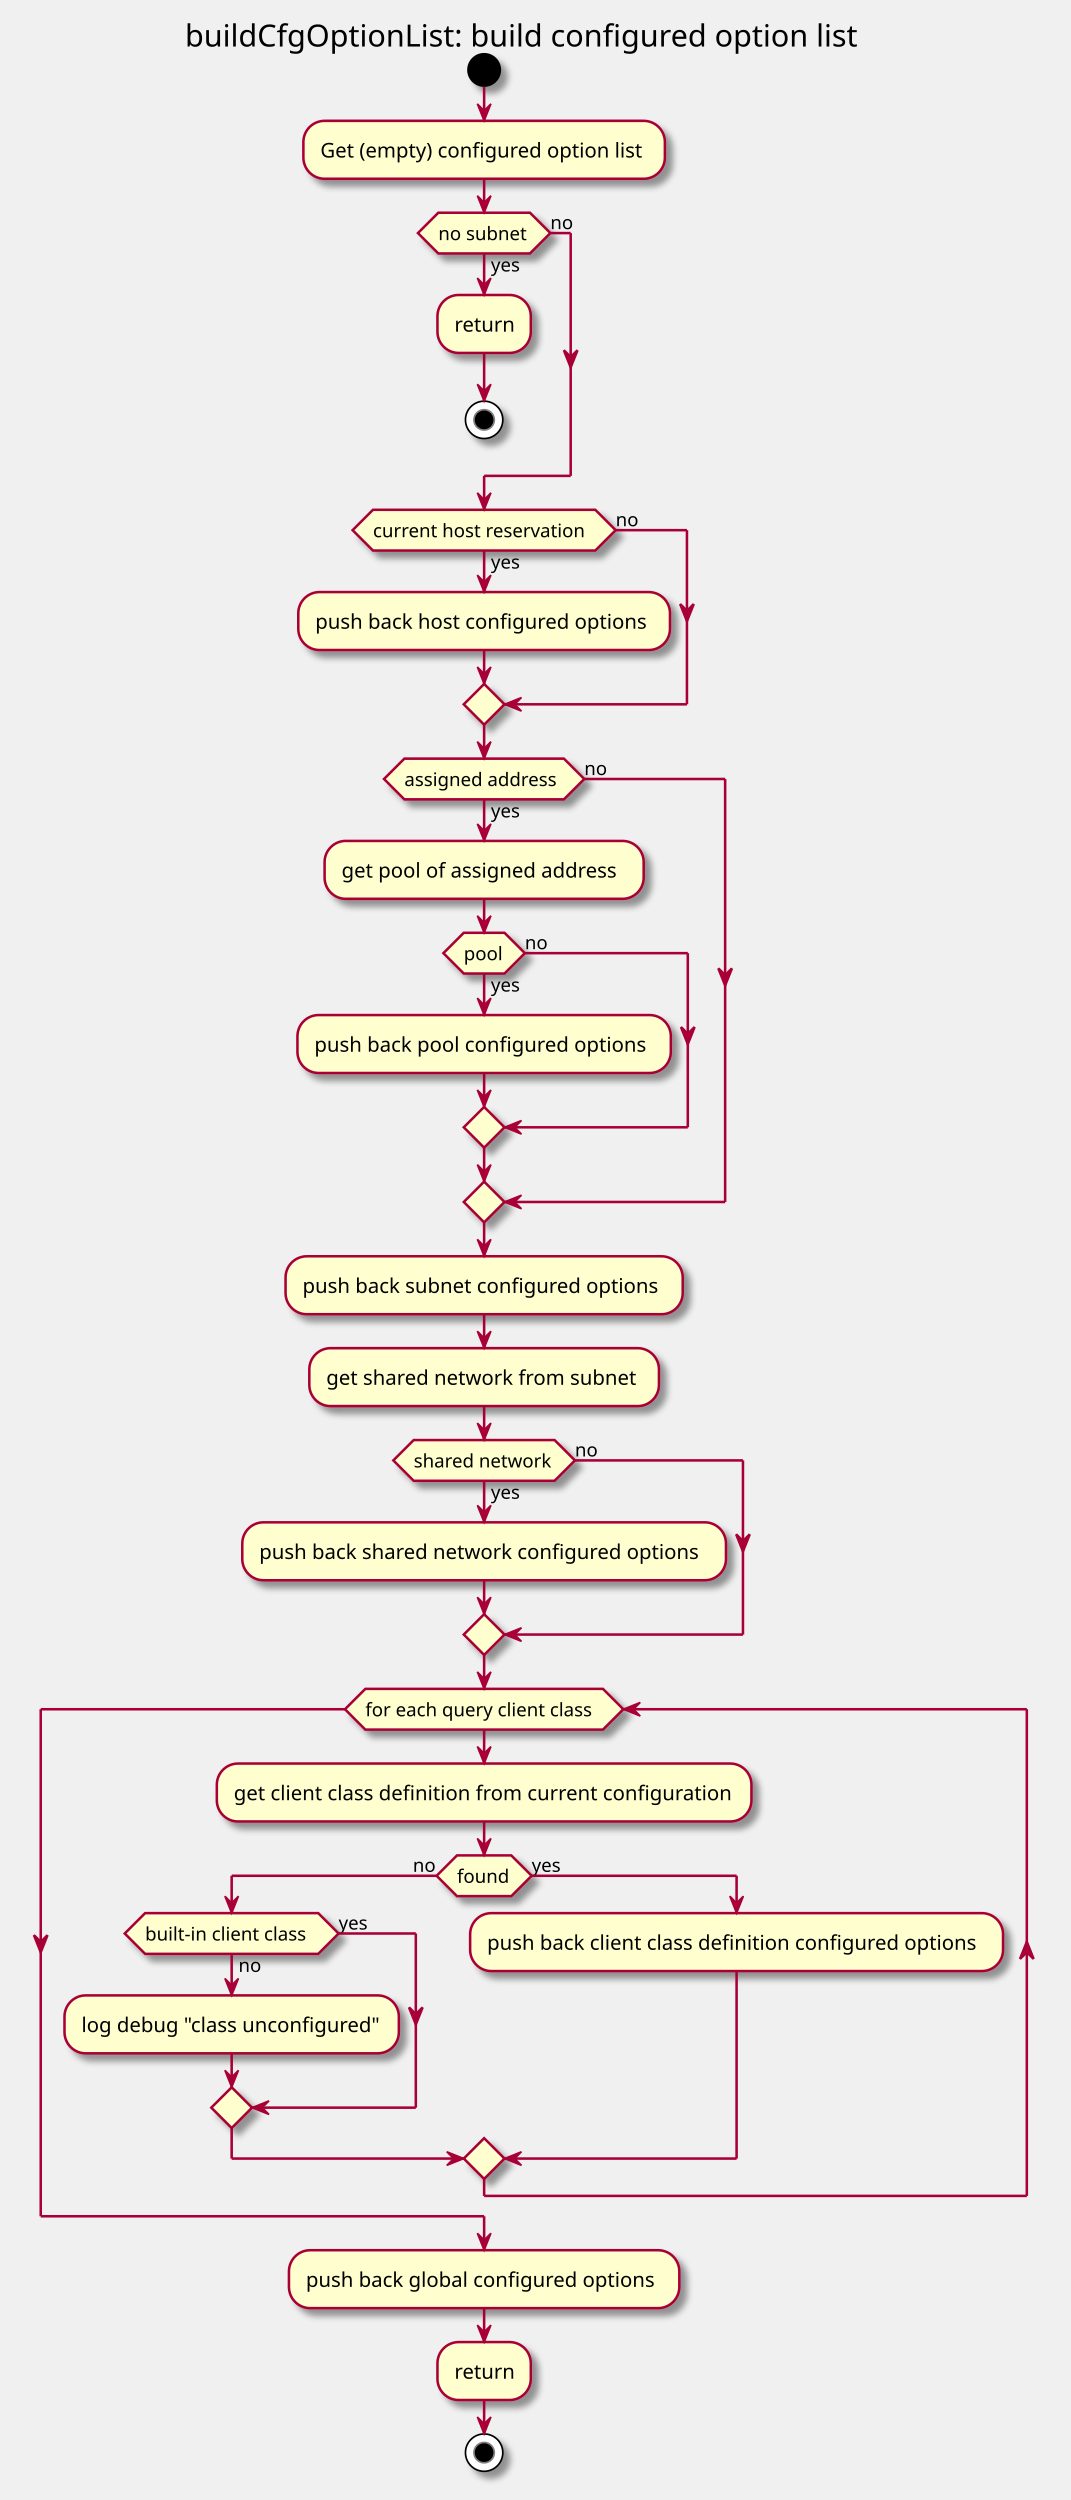
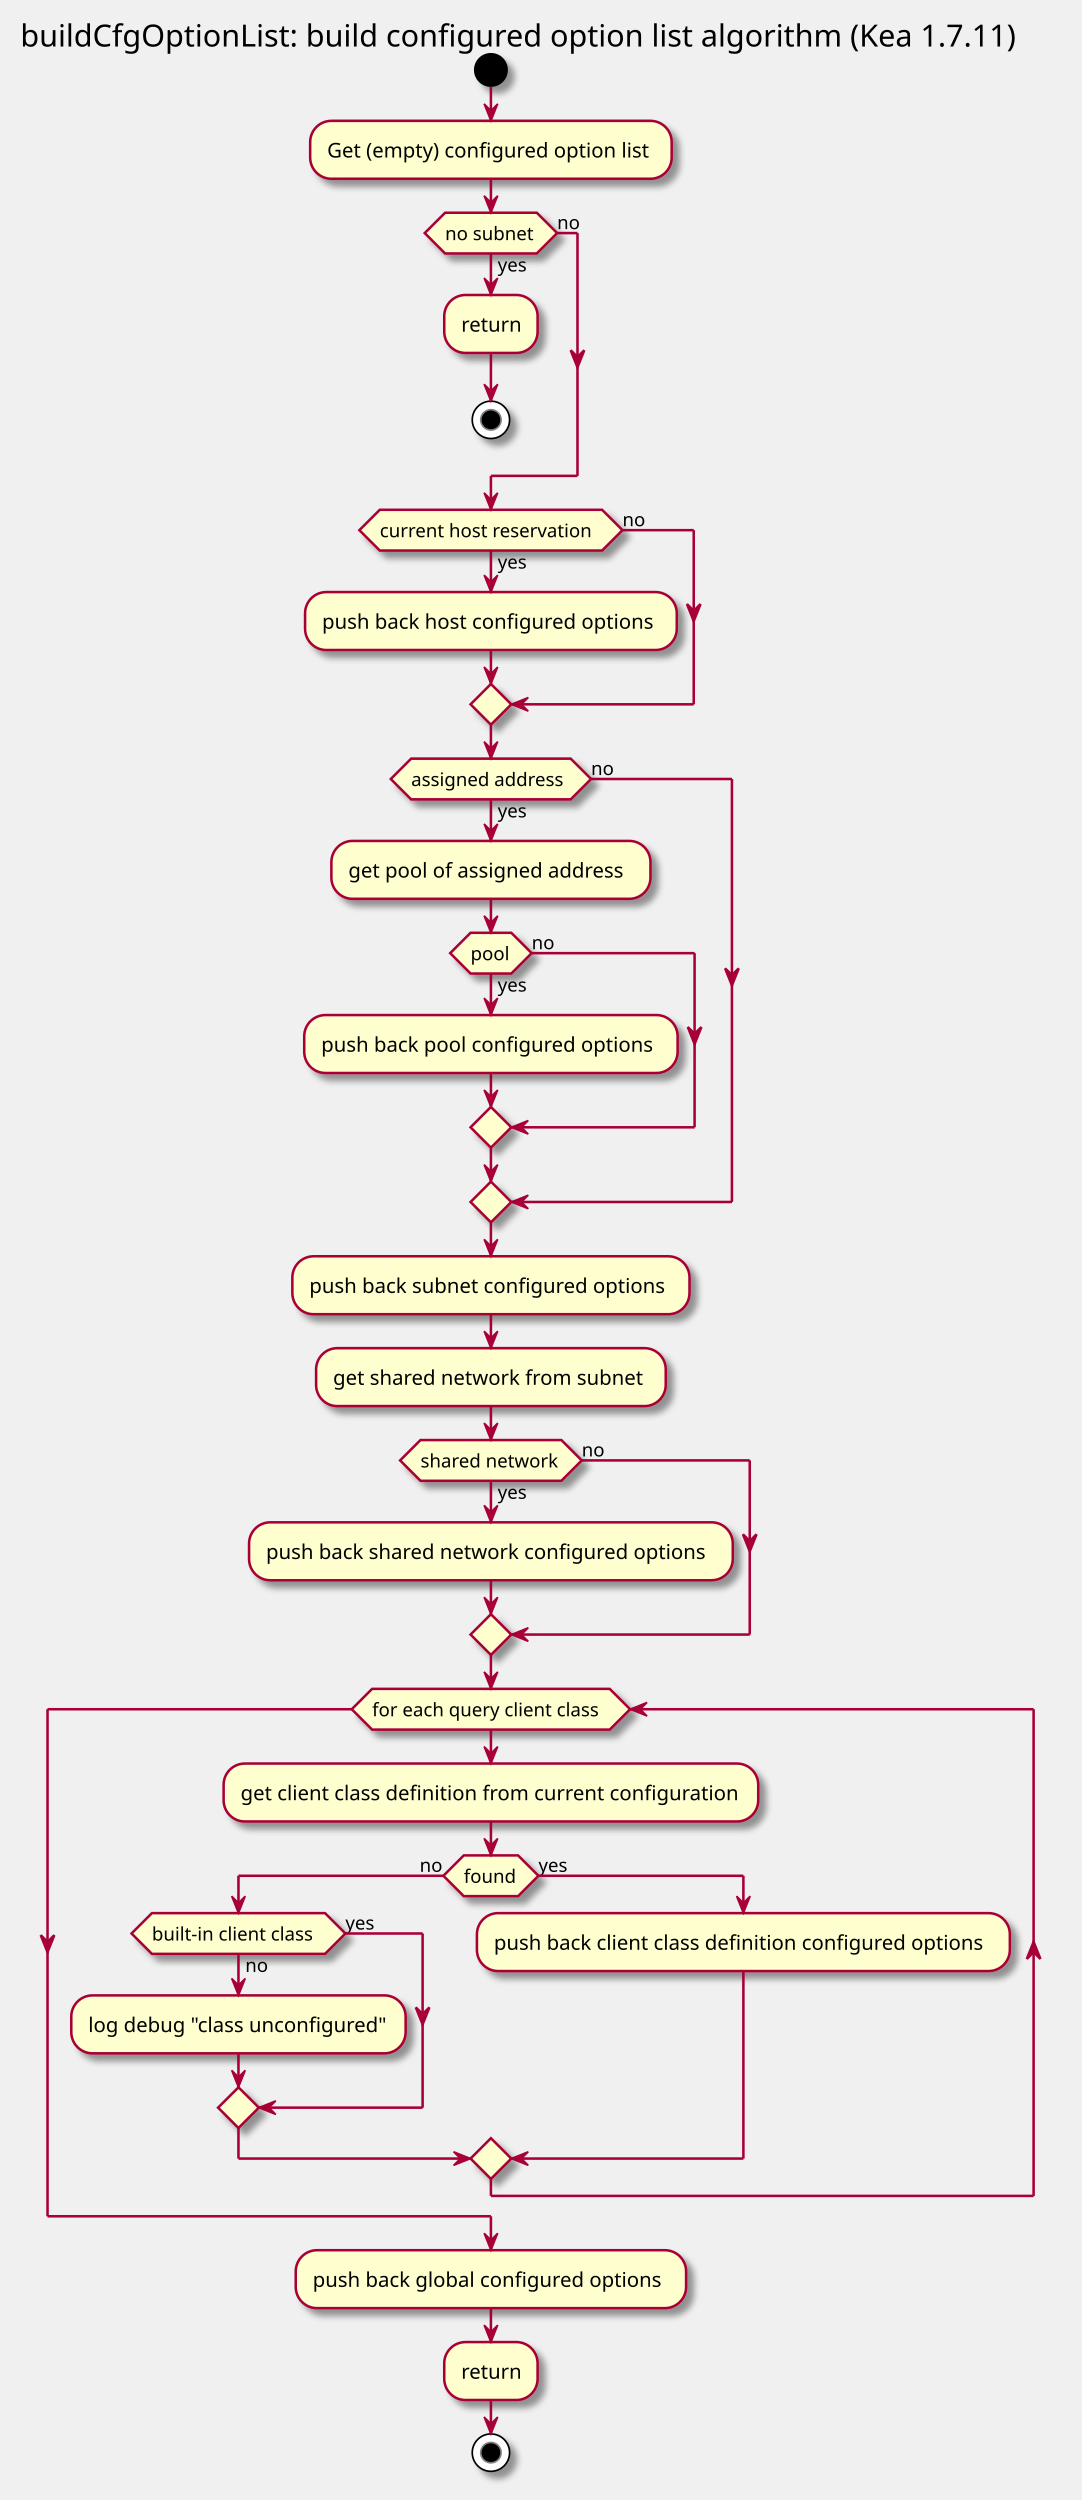
- <svg xmlns="http://www.w3.org/2000/svg" contentScriptType="application/ecmascript" contentStyleType="text/css" height="1473px" preserveAspectRatio="none" style="width:631px;height:1473px;" version="1.1" viewBox="0 0 631 1473" width="631px" zoomAndPan="magnify">
+ <svg xmlns="http://www.w3.org/2000/svg" contentScriptType="application/ecmascript" contentStyleType="text/css" height="1473px" preserveAspectRatio="none" style="width:637px;height:1473px;" version="1.1" viewBox="0 0 637 1473" width="637px" zoomAndPan="magnify">
  <defs>
-     <filter height="300%" id="f1qnf0wdc4nhed" width="300%" x="-1" y="-1">
+     <filter height="300%" id="f16sajmdzcjahq" width="300%" x="-1" y="-1">
      <feGaussianBlur result="blurOut" stdDeviation="2.0" />
      <feColorMatrix in="blurOut" result="blurOut2" type="matrix" values="0 0 0 0 0 0 0 0 0 0 0 0 0 0 0 0 0 0 .4 0" />
      <feOffset dx="4.0" dy="4.0" in="blurOut2" result="blurOut3" />
      <feBlend in="SourceGraphic" in2="blurOut3" mode="normal" />
    </filter>
  </defs>
  <g>
-     <text fill="#000000" font-family="sans-serif" font-size="18" lengthAdjust="spacingAndGlyphs" textLength="411" x="109" y="27.402">buildCfgOptionList: build configured option list</text>
-     <ellipse cx="285.25" cy="41.199" fill="#000000" filter="url(#f1qnf0wdc4nhed)" rx="10" ry="10" style="stroke: none; stroke-width: 1.0;" />
-     <rect fill="#FEFECE" filter="url(#f1qnf0wdc4nhed)" height="34.133" rx="12.5" ry="12.5" style="stroke: #A80036; stroke-width: 1.5;" width="213" x="178.75" y="71.199" />
-     <text fill="#000000" font-family="sans-serif" font-size="12" lengthAdjust="spacingAndGlyphs" textLength="193" x="188.75" y="92.801">Get (empty) configured option list</text>
-     <rect fill="#FEFECE" filter="url(#f1qnf0wdc4nhed)" height="34.133" rx="12.5" ry="12.5" style="stroke: #A80036; stroke-width: 1.5;" width="55" x="257.75" y="173.81" />
-     <text fill="#000000" font-family="sans-serif" font-size="12" lengthAdjust="spacingAndGlyphs" textLength="35" x="267.75" y="195.411">return</text>
-     <ellipse cx="285.25" cy="247.376" fill="#FFFFFF" filter="url(#f1qnf0wdc4nhed)" rx="11" ry="11" style="stroke: #000000; stroke-width: 1.0;" />
-     <ellipse cx="285.25" cy="247.376" fill="#000000" rx="6" ry="6" style="stroke: #7F7F7F; stroke-width: 1.0;" />
-     <polygon fill="#FEFECE" filter="url(#f1qnf0wdc4nhed)" points="258.25,125.332,312.25,125.332,324.25,137.332,312.25,149.332,258.25,149.332,246.25,137.332,258.25,125.332" style="stroke: #A80036; stroke-width: 1.5;" />
-     <text fill="#000000" font-family="sans-serif" font-size="11" lengthAdjust="spacingAndGlyphs" textLength="18" x="289.25" y="159.967">yes</text>
-     <text fill="#000000" font-family="sans-serif" font-size="11" lengthAdjust="spacingAndGlyphs" textLength="54" x="258.25" y="141.489">no subnet</text>
-     <text fill="#000000" font-family="sans-serif" font-size="11" lengthAdjust="spacingAndGlyphs" textLength="14" x="324.25" y="135.012">no</text>
-     <rect fill="#FEFECE" filter="url(#f1qnf0wdc4nhed)" height="34.133" rx="12.5" ry="12.5" style="stroke: #A80036; stroke-width: 1.5;" width="219" x="175.75" y="348.853" />
-     <text fill="#000000" font-family="sans-serif" font-size="12" lengthAdjust="spacingAndGlyphs" textLength="199" x="185.75" y="370.455">push back host configured options</text>
-     <polygon fill="#FEFECE" filter="url(#f1qnf0wdc4nhed)" points="219.75,300.376,350.75,300.376,362.75,312.376,350.75,324.376,219.75,324.376,207.75,312.376,219.75,300.376" style="stroke: #A80036; stroke-width: 1.5;" />
-     <text fill="#000000" font-family="sans-serif" font-size="11" lengthAdjust="spacingAndGlyphs" textLength="18" x="289.25" y="335.011">yes</text>
-     <text fill="#000000" font-family="sans-serif" font-size="11" lengthAdjust="spacingAndGlyphs" textLength="131" x="219.75" y="316.533">current host reservation</text>
-     <text fill="#000000" font-family="sans-serif" font-size="11" lengthAdjust="spacingAndGlyphs" textLength="14" x="362.75" y="310.056">no</text>
-     <polygon fill="#FEFECE" filter="url(#f1qnf0wdc4nhed)" points="285.25,402.986,297.25,414.986,285.25,426.986,273.25,414.986,285.25,402.986" style="stroke: #A80036; stroke-width: 1.5;" />
-     <rect fill="#FEFECE" filter="url(#f1qnf0wdc4nhed)" height="34.133" rx="12.5" ry="12.5" style="stroke: #A80036; stroke-width: 1.5;" width="188" x="191.25" y="495.464" />
-     <text fill="#000000" font-family="sans-serif" font-size="12" lengthAdjust="spacingAndGlyphs" textLength="168" x="201.25" y="517.065">get pool of assigned address</text>
-     <rect fill="#FEFECE" filter="url(#f1qnf0wdc4nhed)" height="34.133" rx="12.5" ry="12.5" style="stroke: #A80036; stroke-width: 1.5;" width="220" x="175.25" y="598.074" />
-     <text fill="#000000" font-family="sans-serif" font-size="12" lengthAdjust="spacingAndGlyphs" textLength="200" x="185.25" y="619.676">push back pool configured options</text>
-     <polygon fill="#FEFECE" filter="url(#f1qnf0wdc4nhed)" points="273.25,549.597,297.25,549.597,309.25,561.597,297.25,573.597,273.25,573.597,261.25,561.597,273.25,549.597" style="stroke: #A80036; stroke-width: 1.5;" />
-     <text fill="#000000" font-family="sans-serif" font-size="11" lengthAdjust="spacingAndGlyphs" textLength="18" x="289.25" y="584.231">yes</text>
-     <text fill="#000000" font-family="sans-serif" font-size="11" lengthAdjust="spacingAndGlyphs" textLength="24" x="273.25" y="565.754">pool</text>
-     <text fill="#000000" font-family="sans-serif" font-size="11" lengthAdjust="spacingAndGlyphs" textLength="14" x="309.25" y="559.276">no</text>
-     <polygon fill="#FEFECE" filter="url(#f1qnf0wdc4nhed)" points="285.25,652.207,297.25,664.207,285.25,676.207,273.25,664.207,285.25,652.207" style="stroke: #A80036; stroke-width: 1.5;" />
-     <polygon fill="#FEFECE" filter="url(#f1qnf0wdc4nhed)" points="238.25,446.986,332.25,446.986,344.25,458.986,332.25,470.986,238.25,470.986,226.25,458.986,238.25,446.986" style="stroke: #A80036; stroke-width: 1.5;" />
-     <text fill="#000000" font-family="sans-serif" font-size="11" lengthAdjust="spacingAndGlyphs" textLength="18" x="289.25" y="481.621">yes</text>
-     <text fill="#000000" font-family="sans-serif" font-size="11" lengthAdjust="spacingAndGlyphs" textLength="94" x="238.25" y="463.144">assigned address</text>
-     <text fill="#000000" font-family="sans-serif" font-size="11" lengthAdjust="spacingAndGlyphs" textLength="14" x="344.25" y="456.666">no</text>
-     <polygon fill="#FEFECE" filter="url(#f1qnf0wdc4nhed)" points="285.25,696.207,297.25,708.207,285.25,720.207,273.25,708.207,285.25,696.207" style="stroke: #A80036; stroke-width: 1.5;" />
-     <rect fill="#FEFECE" filter="url(#f1qnf0wdc4nhed)" height="34.133" rx="12.5" ry="12.5" style="stroke: #A80036; stroke-width: 1.5;" width="234" x="168.25" y="740.207" />
-     <text fill="#000000" font-family="sans-serif" font-size="12" lengthAdjust="spacingAndGlyphs" textLength="214" x="178.25" y="761.809">push back subnet configured options</text>
-     <rect fill="#FEFECE" filter="url(#f1qnf0wdc4nhed)" height="34.133" rx="12.5" ry="12.5" style="stroke: #A80036; stroke-width: 1.5;" width="206" x="182.25" y="794.34" />
-     <text fill="#000000" font-family="sans-serif" font-size="12" lengthAdjust="spacingAndGlyphs" textLength="186" x="192.25" y="815.941">get shared network from subnet</text>
-     <rect fill="#FEFECE" filter="url(#f1qnf0wdc4nhed)" height="34.133" rx="12.5" ry="12.5" style="stroke: #A80036; stroke-width: 1.5;" width="285" x="142.75" y="896.95" />
-     <text fill="#000000" font-family="sans-serif" font-size="12" lengthAdjust="spacingAndGlyphs" textLength="265" x="152.75" y="918.552">push back shared network configured options</text>
-     <polygon fill="#FEFECE" filter="url(#f1qnf0wdc4nhed)" points="243.75,848.473,326.75,848.473,338.75,860.473,326.75,872.473,243.75,872.473,231.75,860.473,243.75,848.473" style="stroke: #A80036; stroke-width: 1.5;" />
-     <text fill="#000000" font-family="sans-serif" font-size="11" lengthAdjust="spacingAndGlyphs" textLength="18" x="289.25" y="883.107">yes</text>
-     <text fill="#000000" font-family="sans-serif" font-size="11" lengthAdjust="spacingAndGlyphs" textLength="83" x="243.75" y="864.63">shared network</text>
-     <text fill="#000000" font-family="sans-serif" font-size="11" lengthAdjust="spacingAndGlyphs" textLength="14" x="338.75" y="858.152">no</text>
-     <polygon fill="#FEFECE" filter="url(#f1qnf0wdc4nhed)" points="285.25,951.083,297.25,963.083,285.25,975.083,273.25,963.083,285.25,951.083" style="stroke: #A80036; stroke-width: 1.5;" />
-     <rect fill="#FEFECE" filter="url(#f1qnf0wdc4nhed)" height="34.133" rx="12.5" ry="12.5" style="stroke: #A80036; stroke-width: 1.5;" width="315" x="127.75" y="1039.083" />
-     <text fill="#000000" font-family="sans-serif" font-size="12" lengthAdjust="spacingAndGlyphs" textLength="295" x="137.75" y="1060.685">get client class definition from current configuration</text>
-     <polygon fill="#FEFECE" filter="url(#f1qnf0wdc4nhed)" points="269.25,1093.216,301.25,1093.216,313.25,1105.216,301.25,1117.216,269.25,1117.216,257.25,1105.216,269.25,1093.216" style="stroke: #A80036; stroke-width: 1.5;" />
-     <text fill="#000000" font-family="sans-serif" font-size="11" lengthAdjust="spacingAndGlyphs" textLength="32" x="269.25" y="1109.373">found</text>
-     <text fill="#000000" font-family="sans-serif" font-size="11" lengthAdjust="spacingAndGlyphs" textLength="14" x="243.25" y="1102.896">no</text>
-     <text fill="#000000" font-family="sans-serif" font-size="11" lengthAdjust="spacingAndGlyphs" textLength="18" x="313.25" y="1102.896">yes</text>
-     <rect fill="#FEFECE" filter="url(#f1qnf0wdc4nhed)" height="34.133" rx="12.5" ry="12.5" style="stroke: #A80036; stroke-width: 1.5;" width="197" x="38" y="1175.693" />
-     <text fill="#000000" font-family="sans-serif" font-size="12" lengthAdjust="spacingAndGlyphs" textLength="177" x="48" y="1197.295">log debug "class unconfigured"</text>
-     <polygon fill="#FEFECE" filter="url(#f1qnf0wdc4nhed)" points="85.5,1127.216,187.5,1127.216,199.5,1139.216,187.5,1151.216,85.5,1151.216,73.5,1139.216,85.5,1127.216" style="stroke: #A80036; stroke-width: 1.5;" />
-     <text fill="#000000" font-family="sans-serif" font-size="11" lengthAdjust="spacingAndGlyphs" textLength="14" x="140.5" y="1161.851">no</text>
-     <text fill="#000000" font-family="sans-serif" font-size="11" lengthAdjust="spacingAndGlyphs" textLength="102" x="85.5" y="1143.373">built-in client class</text>
-     <text fill="#000000" font-family="sans-serif" font-size="11" lengthAdjust="spacingAndGlyphs" textLength="18" x="199.5" y="1136.896">yes</text>
-     <polygon fill="#FEFECE" filter="url(#f1qnf0wdc4nhed)" points="136.5,1229.826,148.5,1241.826,136.5,1253.826,124.5,1241.826,136.5,1229.826" style="stroke: #A80036; stroke-width: 1.5;" />
-     <rect fill="#FEFECE" filter="url(#f1qnf0wdc4nhed)" height="34.133" rx="12.5" ry="12.5" style="stroke: #A80036; stroke-width: 1.5;" width="314" x="277" y="1127.216" />
-     <text fill="#000000" font-family="sans-serif" font-size="12" lengthAdjust="spacingAndGlyphs" textLength="294" x="287" y="1148.817">push back client class definition configured options</text>
-     <polygon fill="#FEFECE" filter="url(#f1qnf0wdc4nhed)" points="285.25,1259.826,297.25,1271.826,285.25,1283.826,273.25,1271.826,285.25,1259.826" style="stroke: #A80036; stroke-width: 1.5;" />
-     <polygon fill="#FEFECE" filter="url(#f1qnf0wdc4nhed)" points="215.25,995.083,355.25,995.083,367.25,1007.083,355.25,1019.083,215.25,1019.083,203.25,1007.083,215.25,995.083" style="stroke: #A80036; stroke-width: 1.5;" />
-     <text fill="#000000" font-family="sans-serif" font-size="11" lengthAdjust="spacingAndGlyphs" textLength="140" x="215.25" y="1011.24">for each query client class</text>
-     <rect fill="#FEFECE" filter="url(#f1qnf0wdc4nhed)" height="34.133" rx="12.5" ry="12.5" style="stroke: #A80036; stroke-width: 1.5;" width="230" x="170.25" y="1325.826" />
-     <text fill="#000000" font-family="sans-serif" font-size="12" lengthAdjust="spacingAndGlyphs" textLength="210" x="180.25" y="1347.428">push back global configured options</text>
-     <rect fill="#FEFECE" filter="url(#f1qnf0wdc4nhed)" height="34.133" rx="12.5" ry="12.5" style="stroke: #A80036; stroke-width: 1.5;" width="55" x="257.75" y="1379.959" />
-     <text fill="#000000" font-family="sans-serif" font-size="12" lengthAdjust="spacingAndGlyphs" textLength="35" x="267.75" y="1401.561">return</text>
-     <ellipse cx="285.25" cy="1445.092" fill="#FFFFFF" filter="url(#f1qnf0wdc4nhed)" rx="11" ry="11" style="stroke: #000000; stroke-width: 1.0;" />
-     <ellipse cx="285.25" cy="1445.092" fill="#000000" rx="6" ry="6" style="stroke: #7F7F7F; stroke-width: 1.0;" />
-     <line style="stroke: #A80036; stroke-width: 1.5;" x1="285.25" x2="285.25" y1="51.199" y2="71.199" />
-     <polygon fill="#A80036" points="281.25,61.199,285.25,71.199,289.25,61.199,285.25,65.199" style="stroke: #A80036; stroke-width: 1.0;" />
-     <line style="stroke: #A80036; stroke-width: 1.5;" x1="285.25" x2="285.25" y1="207.942" y2="236.376" />
-     <polygon fill="#A80036" points="281.25,226.376,285.25,236.376,289.25,226.376,285.25,230.376" style="stroke: #A80036; stroke-width: 1.0;" />
-     <line style="stroke: #A80036; stroke-width: 1.5;" x1="285.25" x2="285.25" y1="149.332" y2="173.81" />
-     <polygon fill="#A80036" points="281.25,163.81,285.25,173.81,289.25,163.81,285.25,167.81" style="stroke: #A80036; stroke-width: 1.0;" />
-     <line style="stroke: #A80036; stroke-width: 1.5;" x1="324.25" x2="336.25" y1="137.332" y2="137.332" />
-     <polygon fill="#A80036" points="332.25,206.376,336.25,216.376,340.25,206.376,336.25,210.376" style="stroke: #A80036; stroke-width: 1.5;" />
-     <line style="stroke: #A80036; stroke-width: 1.5;" x1="336.25" x2="336.25" y1="137.332" y2="280.376" />
-     <line style="stroke: #A80036; stroke-width: 1.5;" x1="336.25" x2="285.25" y1="280.376" y2="280.376" />
-     <line style="stroke: #A80036; stroke-width: 1.5;" x1="285.25" x2="285.25" y1="280.376" y2="300.376" />
-     <polygon fill="#A80036" points="281.25,290.376,285.25,300.376,289.25,290.376,285.25,294.376" style="stroke: #A80036; stroke-width: 1.0;" />
-     <line style="stroke: #A80036; stroke-width: 1.5;" x1="285.25" x2="285.25" y1="105.332" y2="125.332" />
-     <polygon fill="#A80036" points="281.25,115.332,285.25,125.332,289.25,115.332,285.25,119.332" style="stroke: #A80036; stroke-width: 1.0;" />
-     <line style="stroke: #A80036; stroke-width: 1.5;" x1="285.25" x2="285.25" y1="324.376" y2="348.853" />
-     <polygon fill="#A80036" points="281.25,338.853,285.25,348.853,289.25,338.853,285.25,342.853" style="stroke: #A80036; stroke-width: 1.0;" />
-     <line style="stroke: #A80036; stroke-width: 1.5;" x1="362.75" x2="404.75" y1="312.376" y2="312.376" />
-     <polygon fill="#A80036" points="400.75,355.92,404.75,365.92,408.75,355.92,404.75,359.92" style="stroke: #A80036; stroke-width: 1.5;" />
-     <line style="stroke: #A80036; stroke-width: 1.5;" x1="404.75" x2="404.75" y1="312.376" y2="414.986" />
-     <line style="stroke: #A80036; stroke-width: 1.5;" x1="404.75" x2="297.25" y1="414.986" y2="414.986" />
-     <polygon fill="#A80036" points="307.25,410.986,297.25,414.986,307.25,418.986,303.25,414.986" style="stroke: #A80036; stroke-width: 1.0;" />
-     <line style="stroke: #A80036; stroke-width: 1.5;" x1="285.25" x2="285.25" y1="382.986" y2="402.986" />
-     <polygon fill="#A80036" points="281.25,392.986,285.25,402.986,289.25,392.986,285.25,396.986" style="stroke: #A80036; stroke-width: 1.0;" />
-     <line style="stroke: #A80036; stroke-width: 1.5;" x1="285.25" x2="285.25" y1="573.597" y2="598.074" />
-     <polygon fill="#A80036" points="281.25,588.074,285.25,598.074,289.25,588.074,285.25,592.074" style="stroke: #A80036; stroke-width: 1.0;" />
-     <line style="stroke: #A80036; stroke-width: 1.5;" x1="309.25" x2="405.25" y1="561.597" y2="561.597" />
-     <polygon fill="#A80036" points="401.25,605.141,405.25,615.141,409.25,605.141,405.25,609.141" style="stroke: #A80036; stroke-width: 1.5;" />
-     <line style="stroke: #A80036; stroke-width: 1.5;" x1="405.25" x2="405.25" y1="561.597" y2="664.207" />
-     <line style="stroke: #A80036; stroke-width: 1.5;" x1="405.25" x2="297.25" y1="664.207" y2="664.207" />
-     <polygon fill="#A80036" points="307.25,660.207,297.25,664.207,307.25,668.207,303.25,664.207" style="stroke: #A80036; stroke-width: 1.0;" />
-     <line style="stroke: #A80036; stroke-width: 1.5;" x1="285.25" x2="285.25" y1="632.207" y2="652.207" />
-     <polygon fill="#A80036" points="281.25,642.207,285.25,652.207,289.25,642.207,285.25,646.207" style="stroke: #A80036; stroke-width: 1.0;" />
-     <line style="stroke: #A80036; stroke-width: 1.5;" x1="285.25" x2="285.25" y1="529.597" y2="549.597" />
-     <polygon fill="#A80036" points="281.25,539.597,285.25,549.597,289.25,539.597,285.25,543.597" style="stroke: #A80036; stroke-width: 1.0;" />
-     <line style="stroke: #A80036; stroke-width: 1.5;" x1="285.25" x2="285.25" y1="470.986" y2="495.464" />
-     <polygon fill="#A80036" points="281.25,485.464,285.25,495.464,289.25,485.464,285.25,489.464" style="stroke: #A80036; stroke-width: 1.0;" />
-     <line style="stroke: #A80036; stroke-width: 1.5;" x1="344.25" x2="427.25" y1="458.986" y2="458.986" />
-     <polygon fill="#A80036" points="423.25,570.574,427.25,580.574,431.25,570.574,427.25,574.574" style="stroke: #A80036; stroke-width: 1.5;" />
-     <line style="stroke: #A80036; stroke-width: 1.5;" x1="427.25" x2="427.25" y1="458.986" y2="708.207" />
-     <line style="stroke: #A80036; stroke-width: 1.5;" x1="427.25" x2="297.25" y1="708.207" y2="708.207" />
-     <polygon fill="#A80036" points="307.25,704.207,297.25,708.207,307.25,712.207,303.25,708.207" style="stroke: #A80036; stroke-width: 1.0;" />
-     <line style="stroke: #A80036; stroke-width: 1.5;" x1="285.25" x2="285.25" y1="676.207" y2="696.207" />
-     <polygon fill="#A80036" points="281.25,686.207,285.25,696.207,289.25,686.207,285.25,690.207" style="stroke: #A80036; stroke-width: 1.0;" />
-     <line style="stroke: #A80036; stroke-width: 1.5;" x1="285.25" x2="285.25" y1="426.986" y2="446.986" />
-     <polygon fill="#A80036" points="281.25,436.986,285.25,446.986,289.25,436.986,285.25,440.986" style="stroke: #A80036; stroke-width: 1.0;" />
-     <line style="stroke: #A80036; stroke-width: 1.5;" x1="285.25" x2="285.25" y1="720.207" y2="740.207" />
-     <polygon fill="#A80036" points="281.25,730.207,285.25,740.207,289.25,730.207,285.25,734.207" style="stroke: #A80036; stroke-width: 1.0;" />
-     <line style="stroke: #A80036; stroke-width: 1.5;" x1="285.25" x2="285.25" y1="774.34" y2="794.34" />
-     <polygon fill="#A80036" points="281.25,784.34,285.25,794.34,289.25,784.34,285.25,788.34" style="stroke: #A80036; stroke-width: 1.0;" />
-     <line style="stroke: #A80036; stroke-width: 1.5;" x1="285.25" x2="285.25" y1="872.473" y2="896.95" />
-     <polygon fill="#A80036" points="281.25,886.95,285.25,896.95,289.25,886.95,285.25,890.95" style="stroke: #A80036; stroke-width: 1.0;" />
-     <line style="stroke: #A80036; stroke-width: 1.5;" x1="338.75" x2="437.75" y1="860.473" y2="860.473" />
-     <polygon fill="#A80036" points="433.75,904.017,437.75,914.017,441.75,904.017,437.75,908.017" style="stroke: #A80036; stroke-width: 1.5;" />
-     <line style="stroke: #A80036; stroke-width: 1.5;" x1="437.75" x2="437.75" y1="860.473" y2="963.083" />
-     <line style="stroke: #A80036; stroke-width: 1.5;" x1="437.75" x2="297.25" y1="963.083" y2="963.083" />
-     <polygon fill="#A80036" points="307.25,959.083,297.25,963.083,307.25,967.083,303.25,963.083" style="stroke: #A80036; stroke-width: 1.0;" />
-     <line style="stroke: #A80036; stroke-width: 1.5;" x1="285.25" x2="285.25" y1="931.083" y2="951.083" />
-     <polygon fill="#A80036" points="281.25,941.083,285.25,951.083,289.25,941.083,285.25,945.083" style="stroke: #A80036; stroke-width: 1.0;" />
-     <line style="stroke: #A80036; stroke-width: 1.5;" x1="285.25" x2="285.25" y1="828.473" y2="848.473" />
-     <polygon fill="#A80036" points="281.25,838.473,285.25,848.473,289.25,838.473,285.25,842.473" style="stroke: #A80036; stroke-width: 1.0;" />
-     <line style="stroke: #A80036; stroke-width: 1.5;" x1="136.5" x2="136.5" y1="1151.216" y2="1175.693" />
-     <polygon fill="#A80036" points="132.5,1165.693,136.5,1175.693,140.5,1165.693,136.5,1169.693" style="stroke: #A80036; stroke-width: 1.0;" />
-     <line style="stroke: #A80036; stroke-width: 1.5;" x1="199.5" x2="245" y1="1139.216" y2="1139.216" />
-     <polygon fill="#A80036" points="241,1182.76,245,1192.76,249,1182.76,245,1186.76" style="stroke: #A80036; stroke-width: 1.5;" />
-     <line style="stroke: #A80036; stroke-width: 1.5;" x1="245" x2="245" y1="1139.216" y2="1241.826" />
-     <line style="stroke: #A80036; stroke-width: 1.5;" x1="245" x2="148.5" y1="1241.826" y2="1241.826" />
-     <polygon fill="#A80036" points="158.5,1237.826,148.5,1241.826,158.5,1245.826,154.5,1241.826" style="stroke: #A80036; stroke-width: 1.0;" />
-     <line style="stroke: #A80036; stroke-width: 1.5;" x1="136.5" x2="136.5" y1="1209.826" y2="1229.826" />
-     <polygon fill="#A80036" points="132.5,1219.826,136.5,1229.826,140.5,1219.826,136.5,1223.826" style="stroke: #A80036; stroke-width: 1.0;" />
-     <line style="stroke: #A80036; stroke-width: 1.5;" x1="257.25" x2="136.5" y1="1105.216" y2="1105.216" />
-     <line style="stroke: #A80036; stroke-width: 1.5;" x1="136.5" x2="136.5" y1="1105.216" y2="1127.216" />
-     <polygon fill="#A80036" points="132.5,1117.216,136.5,1127.216,140.5,1117.216,136.5,1121.216" style="stroke: #A80036; stroke-width: 1.0;" />
-     <line style="stroke: #A80036; stroke-width: 1.5;" x1="313.25" x2="434" y1="1105.216" y2="1105.216" />
-     <line style="stroke: #A80036; stroke-width: 1.5;" x1="434" x2="434" y1="1105.216" y2="1127.216" />
-     <polygon fill="#A80036" points="430,1117.216,434,1127.216,438,1117.216,434,1121.216" style="stroke: #A80036; stroke-width: 1.0;" />
-     <line style="stroke: #A80036; stroke-width: 1.5;" x1="136.5" x2="136.5" y1="1253.826" y2="1271.826" />
-     <line style="stroke: #A80036; stroke-width: 1.5;" x1="136.5" x2="273.25" y1="1271.826" y2="1271.826" />
-     <polygon fill="#A80036" points="263.25,1267.826,273.25,1271.826,263.25,1275.826,267.25,1271.826" style="stroke: #A80036; stroke-width: 1.0;" />
-     <line style="stroke: #A80036; stroke-width: 1.5;" x1="434" x2="434" y1="1161.349" y2="1271.826" />
-     <line style="stroke: #A80036; stroke-width: 1.5;" x1="434" x2="297.25" y1="1271.826" y2="1271.826" />
-     <polygon fill="#A80036" points="307.25,1267.826,297.25,1271.826,307.25,1275.826,303.25,1271.826" style="stroke: #A80036; stroke-width: 1.0;" />
-     <line style="stroke: #A80036; stroke-width: 1.5;" x1="285.25" x2="285.25" y1="1073.216" y2="1093.216" />
-     <polygon fill="#A80036" points="281.25,1083.216,285.25,1093.216,289.25,1083.216,285.25,1087.216" style="stroke: #A80036; stroke-width: 1.0;" />
-     <line style="stroke: #A80036; stroke-width: 1.5;" x1="285.25" x2="285.25" y1="1019.083" y2="1039.083" />
-     <polygon fill="#A80036" points="281.25,1029.083,285.25,1039.083,289.25,1029.083,285.25,1033.083" style="stroke: #A80036; stroke-width: 1.0;" />
-     <line style="stroke: #A80036; stroke-width: 1.5;" x1="285.25" x2="285.25" y1="1283.826" y2="1293.826" />
-     <line style="stroke: #A80036; stroke-width: 1.5;" x1="285.25" x2="605" y1="1293.826" y2="1293.826" />
-     <polygon fill="#A80036" points="601,1154.193,605,1144.193,609,1154.193,605,1150.193" style="stroke: #A80036; stroke-width: 1.5;" />
-     <line style="stroke: #A80036; stroke-width: 1.5;" x1="605" x2="605" y1="1007.083" y2="1293.826" />
-     <line style="stroke: #A80036; stroke-width: 1.5;" x1="605" x2="367.25" y1="1007.083" y2="1007.083" />
-     <polygon fill="#A80036" points="377.25,1003.083,367.25,1007.083,377.25,1011.083,373.25,1007.083" style="stroke: #A80036; stroke-width: 1.0;" />
-     <line style="stroke: #A80036; stroke-width: 1.5;" x1="203.25" x2="24" y1="1007.083" y2="1007.083" />
-     <polygon fill="#A80036" points="20,1140.193,24,1150.193,28,1140.193,24,1144.193" style="stroke: #A80036; stroke-width: 1.5;" />
-     <line style="stroke: #A80036; stroke-width: 1.5;" x1="24" x2="24" y1="1007.083" y2="1305.826" />
-     <line style="stroke: #A80036; stroke-width: 1.5;" x1="24" x2="285.25" y1="1305.826" y2="1305.826" />
-     <line style="stroke: #A80036; stroke-width: 1.5;" x1="285.25" x2="285.25" y1="1305.826" y2="1325.826" />
-     <polygon fill="#A80036" points="281.25,1315.826,285.25,1325.826,289.25,1315.826,285.25,1319.826" style="stroke: #A80036; stroke-width: 1.0;" />
-     <line style="stroke: #A80036; stroke-width: 1.5;" x1="285.25" x2="285.25" y1="975.083" y2="995.083" />
-     <polygon fill="#A80036" points="281.25,985.083,285.25,995.083,289.25,985.083,285.25,989.083" style="stroke: #A80036; stroke-width: 1.0;" />
-     <line style="stroke: #A80036; stroke-width: 1.5;" x1="285.25" x2="285.25" y1="1359.959" y2="1379.959" />
-     <polygon fill="#A80036" points="281.25,1369.959,285.25,1379.959,289.25,1369.959,285.25,1373.959" style="stroke: #A80036; stroke-width: 1.0;" />
-     <line style="stroke: #A80036; stroke-width: 1.5;" x1="285.25" x2="285.25" y1="1414.092" y2="1434.092" />
-     <polygon fill="#A80036" points="281.25,1424.092,285.25,1434.092,289.25,1424.092,285.25,1428.092" style="stroke: #A80036; stroke-width: 1.0;" />
+     <text fill="#000000" font-family="sans-serif" font-size="18" lengthAdjust="spacingAndGlyphs" textLength="613" x="12" y="27.402">buildCfgOptionList: build configured option list algorithm (Kea 1.7.11)</text>
+     <ellipse cx="289.25" cy="41.199" fill="#000000" filter="url(#f16sajmdzcjahq)" rx="10" ry="10" style="stroke: none; stroke-width: 1.0;" />
+     <rect fill="#FEFECE" filter="url(#f16sajmdzcjahq)" height="34.133" rx="12.5" ry="12.5" style="stroke: #A80036; stroke-width: 1.5;" width="213" x="182.75" y="71.199" />
+     <text fill="#000000" font-family="sans-serif" font-size="12" lengthAdjust="spacingAndGlyphs" textLength="193" x="192.75" y="92.801">Get (empty) configured option list</text>
+     <rect fill="#FEFECE" filter="url(#f16sajmdzcjahq)" height="34.133" rx="12.5" ry="12.5" style="stroke: #A80036; stroke-width: 1.5;" width="55" x="261.75" y="173.81" />
+     <text fill="#000000" font-family="sans-serif" font-size="12" lengthAdjust="spacingAndGlyphs" textLength="35" x="271.75" y="195.411">return</text>
+     <ellipse cx="289.25" cy="247.376" fill="#FFFFFF" filter="url(#f16sajmdzcjahq)" rx="11" ry="11" style="stroke: #000000; stroke-width: 1.0;" />
+     <ellipse cx="289.25" cy="247.376" fill="#000000" rx="6" ry="6" style="stroke: #7F7F7F; stroke-width: 1.0;" />
+     <polygon fill="#FEFECE" filter="url(#f16sajmdzcjahq)" points="262.25,125.332,316.25,125.332,328.25,137.332,316.25,149.332,262.25,149.332,250.25,137.332,262.25,125.332" style="stroke: #A80036; stroke-width: 1.5;" />
+     <text fill="#000000" font-family="sans-serif" font-size="11" lengthAdjust="spacingAndGlyphs" textLength="18" x="293.25" y="159.967">yes</text>
+     <text fill="#000000" font-family="sans-serif" font-size="11" lengthAdjust="spacingAndGlyphs" textLength="54" x="262.25" y="141.489">no subnet</text>
+     <text fill="#000000" font-family="sans-serif" font-size="11" lengthAdjust="spacingAndGlyphs" textLength="14" x="328.25" y="135.012">no</text>
+     <rect fill="#FEFECE" filter="url(#f16sajmdzcjahq)" height="34.133" rx="12.5" ry="12.5" style="stroke: #A80036; stroke-width: 1.5;" width="219" x="179.75" y="348.853" />
+     <text fill="#000000" font-family="sans-serif" font-size="12" lengthAdjust="spacingAndGlyphs" textLength="199" x="189.75" y="370.455">push back host configured options</text>
+     <polygon fill="#FEFECE" filter="url(#f16sajmdzcjahq)" points="223.75,300.376,354.75,300.376,366.75,312.376,354.75,324.376,223.75,324.376,211.75,312.376,223.75,300.376" style="stroke: #A80036; stroke-width: 1.5;" />
+     <text fill="#000000" font-family="sans-serif" font-size="11" lengthAdjust="spacingAndGlyphs" textLength="18" x="293.25" y="335.011">yes</text>
+     <text fill="#000000" font-family="sans-serif" font-size="11" lengthAdjust="spacingAndGlyphs" textLength="131" x="223.75" y="316.533">current host reservation</text>
+     <text fill="#000000" font-family="sans-serif" font-size="11" lengthAdjust="spacingAndGlyphs" textLength="14" x="366.75" y="310.056">no</text>
+     <polygon fill="#FEFECE" filter="url(#f16sajmdzcjahq)" points="289.25,402.986,301.25,414.986,289.25,426.986,277.25,414.986,289.25,402.986" style="stroke: #A80036; stroke-width: 1.5;" />
+     <rect fill="#FEFECE" filter="url(#f16sajmdzcjahq)" height="34.133" rx="12.5" ry="12.5" style="stroke: #A80036; stroke-width: 1.5;" width="188" x="195.25" y="495.464" />
+     <text fill="#000000" font-family="sans-serif" font-size="12" lengthAdjust="spacingAndGlyphs" textLength="168" x="205.25" y="517.065">get pool of assigned address</text>
+     <rect fill="#FEFECE" filter="url(#f16sajmdzcjahq)" height="34.133" rx="12.5" ry="12.5" style="stroke: #A80036; stroke-width: 1.5;" width="220" x="179.25" y="598.074" />
+     <text fill="#000000" font-family="sans-serif" font-size="12" lengthAdjust="spacingAndGlyphs" textLength="200" x="189.25" y="619.676">push back pool configured options</text>
+     <polygon fill="#FEFECE" filter="url(#f16sajmdzcjahq)" points="277.25,549.597,301.25,549.597,313.25,561.597,301.25,573.597,277.25,573.597,265.25,561.597,277.25,549.597" style="stroke: #A80036; stroke-width: 1.5;" />
+     <text fill="#000000" font-family="sans-serif" font-size="11" lengthAdjust="spacingAndGlyphs" textLength="18" x="293.25" y="584.231">yes</text>
+     <text fill="#000000" font-family="sans-serif" font-size="11" lengthAdjust="spacingAndGlyphs" textLength="24" x="277.25" y="565.754">pool</text>
+     <text fill="#000000" font-family="sans-serif" font-size="11" lengthAdjust="spacingAndGlyphs" textLength="14" x="313.25" y="559.276">no</text>
+     <polygon fill="#FEFECE" filter="url(#f16sajmdzcjahq)" points="289.25,652.207,301.25,664.207,289.25,676.207,277.25,664.207,289.25,652.207" style="stroke: #A80036; stroke-width: 1.5;" />
+     <polygon fill="#FEFECE" filter="url(#f16sajmdzcjahq)" points="242.25,446.986,336.25,446.986,348.25,458.986,336.25,470.986,242.25,470.986,230.25,458.986,242.25,446.986" style="stroke: #A80036; stroke-width: 1.5;" />
+     <text fill="#000000" font-family="sans-serif" font-size="11" lengthAdjust="spacingAndGlyphs" textLength="18" x="293.25" y="481.621">yes</text>
+     <text fill="#000000" font-family="sans-serif" font-size="11" lengthAdjust="spacingAndGlyphs" textLength="94" x="242.25" y="463.144">assigned address</text>
+     <text fill="#000000" font-family="sans-serif" font-size="11" lengthAdjust="spacingAndGlyphs" textLength="14" x="348.25" y="456.666">no</text>
+     <polygon fill="#FEFECE" filter="url(#f16sajmdzcjahq)" points="289.25,696.207,301.25,708.207,289.25,720.207,277.25,708.207,289.25,696.207" style="stroke: #A80036; stroke-width: 1.5;" />
+     <rect fill="#FEFECE" filter="url(#f16sajmdzcjahq)" height="34.133" rx="12.5" ry="12.5" style="stroke: #A80036; stroke-width: 1.5;" width="234" x="172.25" y="740.207" />
+     <text fill="#000000" font-family="sans-serif" font-size="12" lengthAdjust="spacingAndGlyphs" textLength="214" x="182.25" y="761.809">push back subnet configured options</text>
+     <rect fill="#FEFECE" filter="url(#f16sajmdzcjahq)" height="34.133" rx="12.5" ry="12.5" style="stroke: #A80036; stroke-width: 1.5;" width="206" x="186.25" y="794.34" />
+     <text fill="#000000" font-family="sans-serif" font-size="12" lengthAdjust="spacingAndGlyphs" textLength="186" x="196.25" y="815.941">get shared network from subnet</text>
+     <rect fill="#FEFECE" filter="url(#f16sajmdzcjahq)" height="34.133" rx="12.5" ry="12.5" style="stroke: #A80036; stroke-width: 1.5;" width="285" x="146.75" y="896.95" />
+     <text fill="#000000" font-family="sans-serif" font-size="12" lengthAdjust="spacingAndGlyphs" textLength="265" x="156.75" y="918.552">push back shared network configured options</text>
+     <polygon fill="#FEFECE" filter="url(#f16sajmdzcjahq)" points="247.75,848.473,330.75,848.473,342.75,860.473,330.75,872.473,247.75,872.473,235.75,860.473,247.75,848.473" style="stroke: #A80036; stroke-width: 1.5;" />
+     <text fill="#000000" font-family="sans-serif" font-size="11" lengthAdjust="spacingAndGlyphs" textLength="18" x="293.25" y="883.107">yes</text>
+     <text fill="#000000" font-family="sans-serif" font-size="11" lengthAdjust="spacingAndGlyphs" textLength="83" x="247.75" y="864.63">shared network</text>
+     <text fill="#000000" font-family="sans-serif" font-size="11" lengthAdjust="spacingAndGlyphs" textLength="14" x="342.75" y="858.152">no</text>
+     <polygon fill="#FEFECE" filter="url(#f16sajmdzcjahq)" points="289.25,951.083,301.25,963.083,289.25,975.083,277.25,963.083,289.25,951.083" style="stroke: #A80036; stroke-width: 1.5;" />
+     <rect fill="#FEFECE" filter="url(#f16sajmdzcjahq)" height="34.133" rx="12.5" ry="12.5" style="stroke: #A80036; stroke-width: 1.5;" width="315" x="131.75" y="1039.083" />
+     <text fill="#000000" font-family="sans-serif" font-size="12" lengthAdjust="spacingAndGlyphs" textLength="295" x="141.75" y="1060.685">get client class definition from current configuration</text>
+     <polygon fill="#FEFECE" filter="url(#f16sajmdzcjahq)" points="273.25,1093.216,305.25,1093.216,317.25,1105.216,305.25,1117.216,273.25,1117.216,261.25,1105.216,273.25,1093.216" style="stroke: #A80036; stroke-width: 1.5;" />
+     <text fill="#000000" font-family="sans-serif" font-size="11" lengthAdjust="spacingAndGlyphs" textLength="32" x="273.25" y="1109.373">found</text>
+     <text fill="#000000" font-family="sans-serif" font-size="11" lengthAdjust="spacingAndGlyphs" textLength="14" x="247.25" y="1102.896">no</text>
+     <text fill="#000000" font-family="sans-serif" font-size="11" lengthAdjust="spacingAndGlyphs" textLength="18" x="317.25" y="1102.896">yes</text>
+     <rect fill="#FEFECE" filter="url(#f16sajmdzcjahq)" height="34.133" rx="12.5" ry="12.5" style="stroke: #A80036; stroke-width: 1.5;" width="197" x="42" y="1175.693" />
+     <text fill="#000000" font-family="sans-serif" font-size="12" lengthAdjust="spacingAndGlyphs" textLength="177" x="52" y="1197.295">log debug "class unconfigured"</text>
+     <polygon fill="#FEFECE" filter="url(#f16sajmdzcjahq)" points="89.5,1127.216,191.5,1127.216,203.5,1139.216,191.5,1151.216,89.5,1151.216,77.5,1139.216,89.5,1127.216" style="stroke: #A80036; stroke-width: 1.5;" />
+     <text fill="#000000" font-family="sans-serif" font-size="11" lengthAdjust="spacingAndGlyphs" textLength="14" x="144.5" y="1161.851">no</text>
+     <text fill="#000000" font-family="sans-serif" font-size="11" lengthAdjust="spacingAndGlyphs" textLength="102" x="89.5" y="1143.373">built-in client class</text>
+     <text fill="#000000" font-family="sans-serif" font-size="11" lengthAdjust="spacingAndGlyphs" textLength="18" x="203.5" y="1136.896">yes</text>
+     <polygon fill="#FEFECE" filter="url(#f16sajmdzcjahq)" points="140.5,1229.826,152.5,1241.826,140.5,1253.826,128.5,1241.826,140.5,1229.826" style="stroke: #A80036; stroke-width: 1.5;" />
+     <rect fill="#FEFECE" filter="url(#f16sajmdzcjahq)" height="34.133" rx="12.5" ry="12.5" style="stroke: #A80036; stroke-width: 1.5;" width="314" x="281" y="1127.216" />
+     <text fill="#000000" font-family="sans-serif" font-size="12" lengthAdjust="spacingAndGlyphs" textLength="294" x="291" y="1148.817">push back client class definition configured options</text>
+     <polygon fill="#FEFECE" filter="url(#f16sajmdzcjahq)" points="289.25,1259.826,301.25,1271.826,289.25,1283.826,277.25,1271.826,289.25,1259.826" style="stroke: #A80036; stroke-width: 1.5;" />
+     <polygon fill="#FEFECE" filter="url(#f16sajmdzcjahq)" points="219.25,995.083,359.25,995.083,371.25,1007.083,359.25,1019.083,219.25,1019.083,207.25,1007.083,219.25,995.083" style="stroke: #A80036; stroke-width: 1.5;" />
+     <text fill="#000000" font-family="sans-serif" font-size="11" lengthAdjust="spacingAndGlyphs" textLength="140" x="219.25" y="1011.24">for each query client class</text>
+     <rect fill="#FEFECE" filter="url(#f16sajmdzcjahq)" height="34.133" rx="12.5" ry="12.5" style="stroke: #A80036; stroke-width: 1.5;" width="230" x="174.25" y="1325.826" />
+     <text fill="#000000" font-family="sans-serif" font-size="12" lengthAdjust="spacingAndGlyphs" textLength="210" x="184.25" y="1347.428">push back global configured options</text>
+     <rect fill="#FEFECE" filter="url(#f16sajmdzcjahq)" height="34.133" rx="12.5" ry="12.5" style="stroke: #A80036; stroke-width: 1.5;" width="55" x="261.75" y="1379.959" />
+     <text fill="#000000" font-family="sans-serif" font-size="12" lengthAdjust="spacingAndGlyphs" textLength="35" x="271.75" y="1401.561">return</text>
+     <ellipse cx="289.25" cy="1445.092" fill="#FFFFFF" filter="url(#f16sajmdzcjahq)" rx="11" ry="11" style="stroke: #000000; stroke-width: 1.0;" />
+     <ellipse cx="289.25" cy="1445.092" fill="#000000" rx="6" ry="6" style="stroke: #7F7F7F; stroke-width: 1.0;" />
+     <line style="stroke: #A80036; stroke-width: 1.5;" x1="289.25" x2="289.25" y1="51.199" y2="71.199" />
+     <polygon fill="#A80036" points="285.25,61.199,289.25,71.199,293.25,61.199,289.25,65.199" style="stroke: #A80036; stroke-width: 1.0;" />
+     <line style="stroke: #A80036; stroke-width: 1.5;" x1="289.25" x2="289.25" y1="207.942" y2="236.376" />
+     <polygon fill="#A80036" points="285.25,226.376,289.25,236.376,293.25,226.376,289.25,230.376" style="stroke: #A80036; stroke-width: 1.0;" />
+     <line style="stroke: #A80036; stroke-width: 1.5;" x1="289.25" x2="289.25" y1="149.332" y2="173.81" />
+     <polygon fill="#A80036" points="285.25,163.81,289.25,173.81,293.25,163.81,289.25,167.81" style="stroke: #A80036; stroke-width: 1.0;" />
+     <line style="stroke: #A80036; stroke-width: 1.5;" x1="328.25" x2="340.25" y1="137.332" y2="137.332" />
+     <polygon fill="#A80036" points="336.25,206.376,340.25,216.376,344.25,206.376,340.25,210.376" style="stroke: #A80036; stroke-width: 1.5;" />
+     <line style="stroke: #A80036; stroke-width: 1.5;" x1="340.25" x2="340.25" y1="137.332" y2="280.376" />
+     <line style="stroke: #A80036; stroke-width: 1.5;" x1="340.25" x2="289.25" y1="280.376" y2="280.376" />
+     <line style="stroke: #A80036; stroke-width: 1.5;" x1="289.25" x2="289.25" y1="280.376" y2="300.376" />
+     <polygon fill="#A80036" points="285.25,290.376,289.25,300.376,293.25,290.376,289.25,294.376" style="stroke: #A80036; stroke-width: 1.0;" />
+     <line style="stroke: #A80036; stroke-width: 1.5;" x1="289.25" x2="289.25" y1="105.332" y2="125.332" />
+     <polygon fill="#A80036" points="285.25,115.332,289.25,125.332,293.25,115.332,289.25,119.332" style="stroke: #A80036; stroke-width: 1.0;" />
+     <line style="stroke: #A80036; stroke-width: 1.5;" x1="289.25" x2="289.25" y1="324.376" y2="348.853" />
+     <polygon fill="#A80036" points="285.25,338.853,289.25,348.853,293.25,338.853,289.25,342.853" style="stroke: #A80036; stroke-width: 1.0;" />
+     <line style="stroke: #A80036; stroke-width: 1.5;" x1="366.75" x2="408.75" y1="312.376" y2="312.376" />
+     <polygon fill="#A80036" points="404.75,355.92,408.75,365.92,412.75,355.92,408.75,359.92" style="stroke: #A80036; stroke-width: 1.5;" />
+     <line style="stroke: #A80036; stroke-width: 1.5;" x1="408.75" x2="408.75" y1="312.376" y2="414.986" />
+     <line style="stroke: #A80036; stroke-width: 1.5;" x1="408.75" x2="301.25" y1="414.986" y2="414.986" />
+     <polygon fill="#A80036" points="311.25,410.986,301.25,414.986,311.25,418.986,307.25,414.986" style="stroke: #A80036; stroke-width: 1.0;" />
+     <line style="stroke: #A80036; stroke-width: 1.5;" x1="289.25" x2="289.25" y1="382.986" y2="402.986" />
+     <polygon fill="#A80036" points="285.25,392.986,289.25,402.986,293.25,392.986,289.25,396.986" style="stroke: #A80036; stroke-width: 1.0;" />
+     <line style="stroke: #A80036; stroke-width: 1.5;" x1="289.25" x2="289.25" y1="573.597" y2="598.074" />
+     <polygon fill="#A80036" points="285.25,588.074,289.25,598.074,293.25,588.074,289.25,592.074" style="stroke: #A80036; stroke-width: 1.0;" />
+     <line style="stroke: #A80036; stroke-width: 1.5;" x1="313.25" x2="409.25" y1="561.597" y2="561.597" />
+     <polygon fill="#A80036" points="405.25,605.141,409.25,615.141,413.25,605.141,409.25,609.141" style="stroke: #A80036; stroke-width: 1.5;" />
+     <line style="stroke: #A80036; stroke-width: 1.5;" x1="409.25" x2="409.25" y1="561.597" y2="664.207" />
+     <line style="stroke: #A80036; stroke-width: 1.5;" x1="409.25" x2="301.25" y1="664.207" y2="664.207" />
+     <polygon fill="#A80036" points="311.25,660.207,301.25,664.207,311.25,668.207,307.25,664.207" style="stroke: #A80036; stroke-width: 1.0;" />
+     <line style="stroke: #A80036; stroke-width: 1.5;" x1="289.25" x2="289.25" y1="632.207" y2="652.207" />
+     <polygon fill="#A80036" points="285.25,642.207,289.25,652.207,293.25,642.207,289.25,646.207" style="stroke: #A80036; stroke-width: 1.0;" />
+     <line style="stroke: #A80036; stroke-width: 1.5;" x1="289.25" x2="289.25" y1="529.597" y2="549.597" />
+     <polygon fill="#A80036" points="285.25,539.597,289.25,549.597,293.25,539.597,289.25,543.597" style="stroke: #A80036; stroke-width: 1.0;" />
+     <line style="stroke: #A80036; stroke-width: 1.5;" x1="289.25" x2="289.25" y1="470.986" y2="495.464" />
+     <polygon fill="#A80036" points="285.25,485.464,289.25,495.464,293.25,485.464,289.25,489.464" style="stroke: #A80036; stroke-width: 1.0;" />
+     <line style="stroke: #A80036; stroke-width: 1.5;" x1="348.25" x2="431.25" y1="458.986" y2="458.986" />
+     <polygon fill="#A80036" points="427.25,570.574,431.25,580.574,435.25,570.574,431.25,574.574" style="stroke: #A80036; stroke-width: 1.5;" />
+     <line style="stroke: #A80036; stroke-width: 1.5;" x1="431.25" x2="431.25" y1="458.986" y2="708.207" />
+     <line style="stroke: #A80036; stroke-width: 1.5;" x1="431.25" x2="301.25" y1="708.207" y2="708.207" />
+     <polygon fill="#A80036" points="311.25,704.207,301.25,708.207,311.25,712.207,307.25,708.207" style="stroke: #A80036; stroke-width: 1.0;" />
+     <line style="stroke: #A80036; stroke-width: 1.5;" x1="289.25" x2="289.25" y1="676.207" y2="696.207" />
+     <polygon fill="#A80036" points="285.25,686.207,289.25,696.207,293.25,686.207,289.25,690.207" style="stroke: #A80036; stroke-width: 1.0;" />
+     <line style="stroke: #A80036; stroke-width: 1.5;" x1="289.25" x2="289.25" y1="426.986" y2="446.986" />
+     <polygon fill="#A80036" points="285.25,436.986,289.25,446.986,293.25,436.986,289.25,440.986" style="stroke: #A80036; stroke-width: 1.0;" />
+     <line style="stroke: #A80036; stroke-width: 1.5;" x1="289.25" x2="289.25" y1="720.207" y2="740.207" />
+     <polygon fill="#A80036" points="285.25,730.207,289.25,740.207,293.25,730.207,289.25,734.207" style="stroke: #A80036; stroke-width: 1.0;" />
+     <line style="stroke: #A80036; stroke-width: 1.5;" x1="289.25" x2="289.25" y1="774.34" y2="794.34" />
+     <polygon fill="#A80036" points="285.25,784.34,289.25,794.34,293.25,784.34,289.25,788.34" style="stroke: #A80036; stroke-width: 1.0;" />
+     <line style="stroke: #A80036; stroke-width: 1.5;" x1="289.25" x2="289.25" y1="872.473" y2="896.95" />
+     <polygon fill="#A80036" points="285.25,886.95,289.25,896.95,293.25,886.95,289.25,890.95" style="stroke: #A80036; stroke-width: 1.0;" />
+     <line style="stroke: #A80036; stroke-width: 1.5;" x1="342.75" x2="441.75" y1="860.473" y2="860.473" />
+     <polygon fill="#A80036" points="437.75,904.017,441.75,914.017,445.75,904.017,441.75,908.017" style="stroke: #A80036; stroke-width: 1.5;" />
+     <line style="stroke: #A80036; stroke-width: 1.5;" x1="441.75" x2="441.75" y1="860.473" y2="963.083" />
+     <line style="stroke: #A80036; stroke-width: 1.5;" x1="441.75" x2="301.25" y1="963.083" y2="963.083" />
+     <polygon fill="#A80036" points="311.25,959.083,301.25,963.083,311.25,967.083,307.25,963.083" style="stroke: #A80036; stroke-width: 1.0;" />
+     <line style="stroke: #A80036; stroke-width: 1.5;" x1="289.25" x2="289.25" y1="931.083" y2="951.083" />
+     <polygon fill="#A80036" points="285.25,941.083,289.25,951.083,293.25,941.083,289.25,945.083" style="stroke: #A80036; stroke-width: 1.0;" />
+     <line style="stroke: #A80036; stroke-width: 1.5;" x1="289.25" x2="289.25" y1="828.473" y2="848.473" />
+     <polygon fill="#A80036" points="285.25,838.473,289.25,848.473,293.25,838.473,289.25,842.473" style="stroke: #A80036; stroke-width: 1.0;" />
+     <line style="stroke: #A80036; stroke-width: 1.5;" x1="140.5" x2="140.5" y1="1151.216" y2="1175.693" />
+     <polygon fill="#A80036" points="136.5,1165.693,140.5,1175.693,144.5,1165.693,140.5,1169.693" style="stroke: #A80036; stroke-width: 1.0;" />
+     <line style="stroke: #A80036; stroke-width: 1.5;" x1="203.5" x2="249" y1="1139.216" y2="1139.216" />
+     <polygon fill="#A80036" points="245,1182.76,249,1192.76,253,1182.76,249,1186.76" style="stroke: #A80036; stroke-width: 1.5;" />
+     <line style="stroke: #A80036; stroke-width: 1.5;" x1="249" x2="249" y1="1139.216" y2="1241.826" />
+     <line style="stroke: #A80036; stroke-width: 1.5;" x1="249" x2="152.5" y1="1241.826" y2="1241.826" />
+     <polygon fill="#A80036" points="162.5,1237.826,152.5,1241.826,162.5,1245.826,158.5,1241.826" style="stroke: #A80036; stroke-width: 1.0;" />
+     <line style="stroke: #A80036; stroke-width: 1.5;" x1="140.5" x2="140.5" y1="1209.826" y2="1229.826" />
+     <polygon fill="#A80036" points="136.5,1219.826,140.5,1229.826,144.5,1219.826,140.5,1223.826" style="stroke: #A80036; stroke-width: 1.0;" />
+     <line style="stroke: #A80036; stroke-width: 1.5;" x1="261.25" x2="140.5" y1="1105.216" y2="1105.216" />
+     <line style="stroke: #A80036; stroke-width: 1.5;" x1="140.5" x2="140.5" y1="1105.216" y2="1127.216" />
+     <polygon fill="#A80036" points="136.5,1117.216,140.5,1127.216,144.5,1117.216,140.5,1121.216" style="stroke: #A80036; stroke-width: 1.0;" />
+     <line style="stroke: #A80036; stroke-width: 1.5;" x1="317.25" x2="438" y1="1105.216" y2="1105.216" />
+     <line style="stroke: #A80036; stroke-width: 1.5;" x1="438" x2="438" y1="1105.216" y2="1127.216" />
+     <polygon fill="#A80036" points="434,1117.216,438,1127.216,442,1117.216,438,1121.216" style="stroke: #A80036; stroke-width: 1.0;" />
+     <line style="stroke: #A80036; stroke-width: 1.5;" x1="140.5" x2="140.5" y1="1253.826" y2="1271.826" />
+     <line style="stroke: #A80036; stroke-width: 1.5;" x1="140.5" x2="277.25" y1="1271.826" y2="1271.826" />
+     <polygon fill="#A80036" points="267.25,1267.826,277.25,1271.826,267.25,1275.826,271.25,1271.826" style="stroke: #A80036; stroke-width: 1.0;" />
+     <line style="stroke: #A80036; stroke-width: 1.5;" x1="438" x2="438" y1="1161.349" y2="1271.826" />
+     <line style="stroke: #A80036; stroke-width: 1.5;" x1="438" x2="301.25" y1="1271.826" y2="1271.826" />
+     <polygon fill="#A80036" points="311.25,1267.826,301.25,1271.826,311.25,1275.826,307.25,1271.826" style="stroke: #A80036; stroke-width: 1.0;" />
+     <line style="stroke: #A80036; stroke-width: 1.5;" x1="289.25" x2="289.25" y1="1073.216" y2="1093.216" />
+     <polygon fill="#A80036" points="285.25,1083.216,289.25,1093.216,293.25,1083.216,289.25,1087.216" style="stroke: #A80036; stroke-width: 1.0;" />
+     <line style="stroke: #A80036; stroke-width: 1.5;" x1="289.25" x2="289.25" y1="1019.083" y2="1039.083" />
+     <polygon fill="#A80036" points="285.25,1029.083,289.25,1039.083,293.25,1029.083,289.25,1033.083" style="stroke: #A80036; stroke-width: 1.0;" />
+     <line style="stroke: #A80036; stroke-width: 1.5;" x1="289.25" x2="289.25" y1="1283.826" y2="1293.826" />
+     <line style="stroke: #A80036; stroke-width: 1.5;" x1="289.25" x2="609" y1="1293.826" y2="1293.826" />
+     <polygon fill="#A80036" points="605,1154.193,609,1144.193,613,1154.193,609,1150.193" style="stroke: #A80036; stroke-width: 1.5;" />
+     <line style="stroke: #A80036; stroke-width: 1.5;" x1="609" x2="609" y1="1007.083" y2="1293.826" />
+     <line style="stroke: #A80036; stroke-width: 1.5;" x1="609" x2="371.25" y1="1007.083" y2="1007.083" />
+     <polygon fill="#A80036" points="381.25,1003.083,371.25,1007.083,381.25,1011.083,377.25,1007.083" style="stroke: #A80036; stroke-width: 1.0;" />
+     <line style="stroke: #A80036; stroke-width: 1.5;" x1="207.25" x2="28" y1="1007.083" y2="1007.083" />
+     <polygon fill="#A80036" points="24,1140.193,28,1150.193,32,1140.193,28,1144.193" style="stroke: #A80036; stroke-width: 1.5;" />
+     <line style="stroke: #A80036; stroke-width: 1.5;" x1="28" x2="28" y1="1007.083" y2="1305.826" />
+     <line style="stroke: #A80036; stroke-width: 1.5;" x1="28" x2="289.25" y1="1305.826" y2="1305.826" />
+     <line style="stroke: #A80036; stroke-width: 1.5;" x1="289.25" x2="289.25" y1="1305.826" y2="1325.826" />
+     <polygon fill="#A80036" points="285.25,1315.826,289.25,1325.826,293.25,1315.826,289.25,1319.826" style="stroke: #A80036; stroke-width: 1.0;" />
+     <line style="stroke: #A80036; stroke-width: 1.5;" x1="289.25" x2="289.25" y1="975.083" y2="995.083" />
+     <polygon fill="#A80036" points="285.25,985.083,289.25,995.083,293.25,985.083,289.25,989.083" style="stroke: #A80036; stroke-width: 1.0;" />
+     <line style="stroke: #A80036; stroke-width: 1.5;" x1="289.25" x2="289.25" y1="1359.959" y2="1379.959" />
+     <polygon fill="#A80036" points="285.25,1369.959,289.25,1379.959,293.25,1369.959,289.25,1373.959" style="stroke: #A80036; stroke-width: 1.0;" />
+     <line style="stroke: #A80036; stroke-width: 1.5;" x1="289.25" x2="289.25" y1="1414.092" y2="1434.092" />
+     <polygon fill="#A80036" points="285.25,1424.092,289.25,1434.092,293.25,1424.092,289.25,1428.092" style="stroke: #A80036; stroke-width: 1.0;" />
  </g>
</svg>
